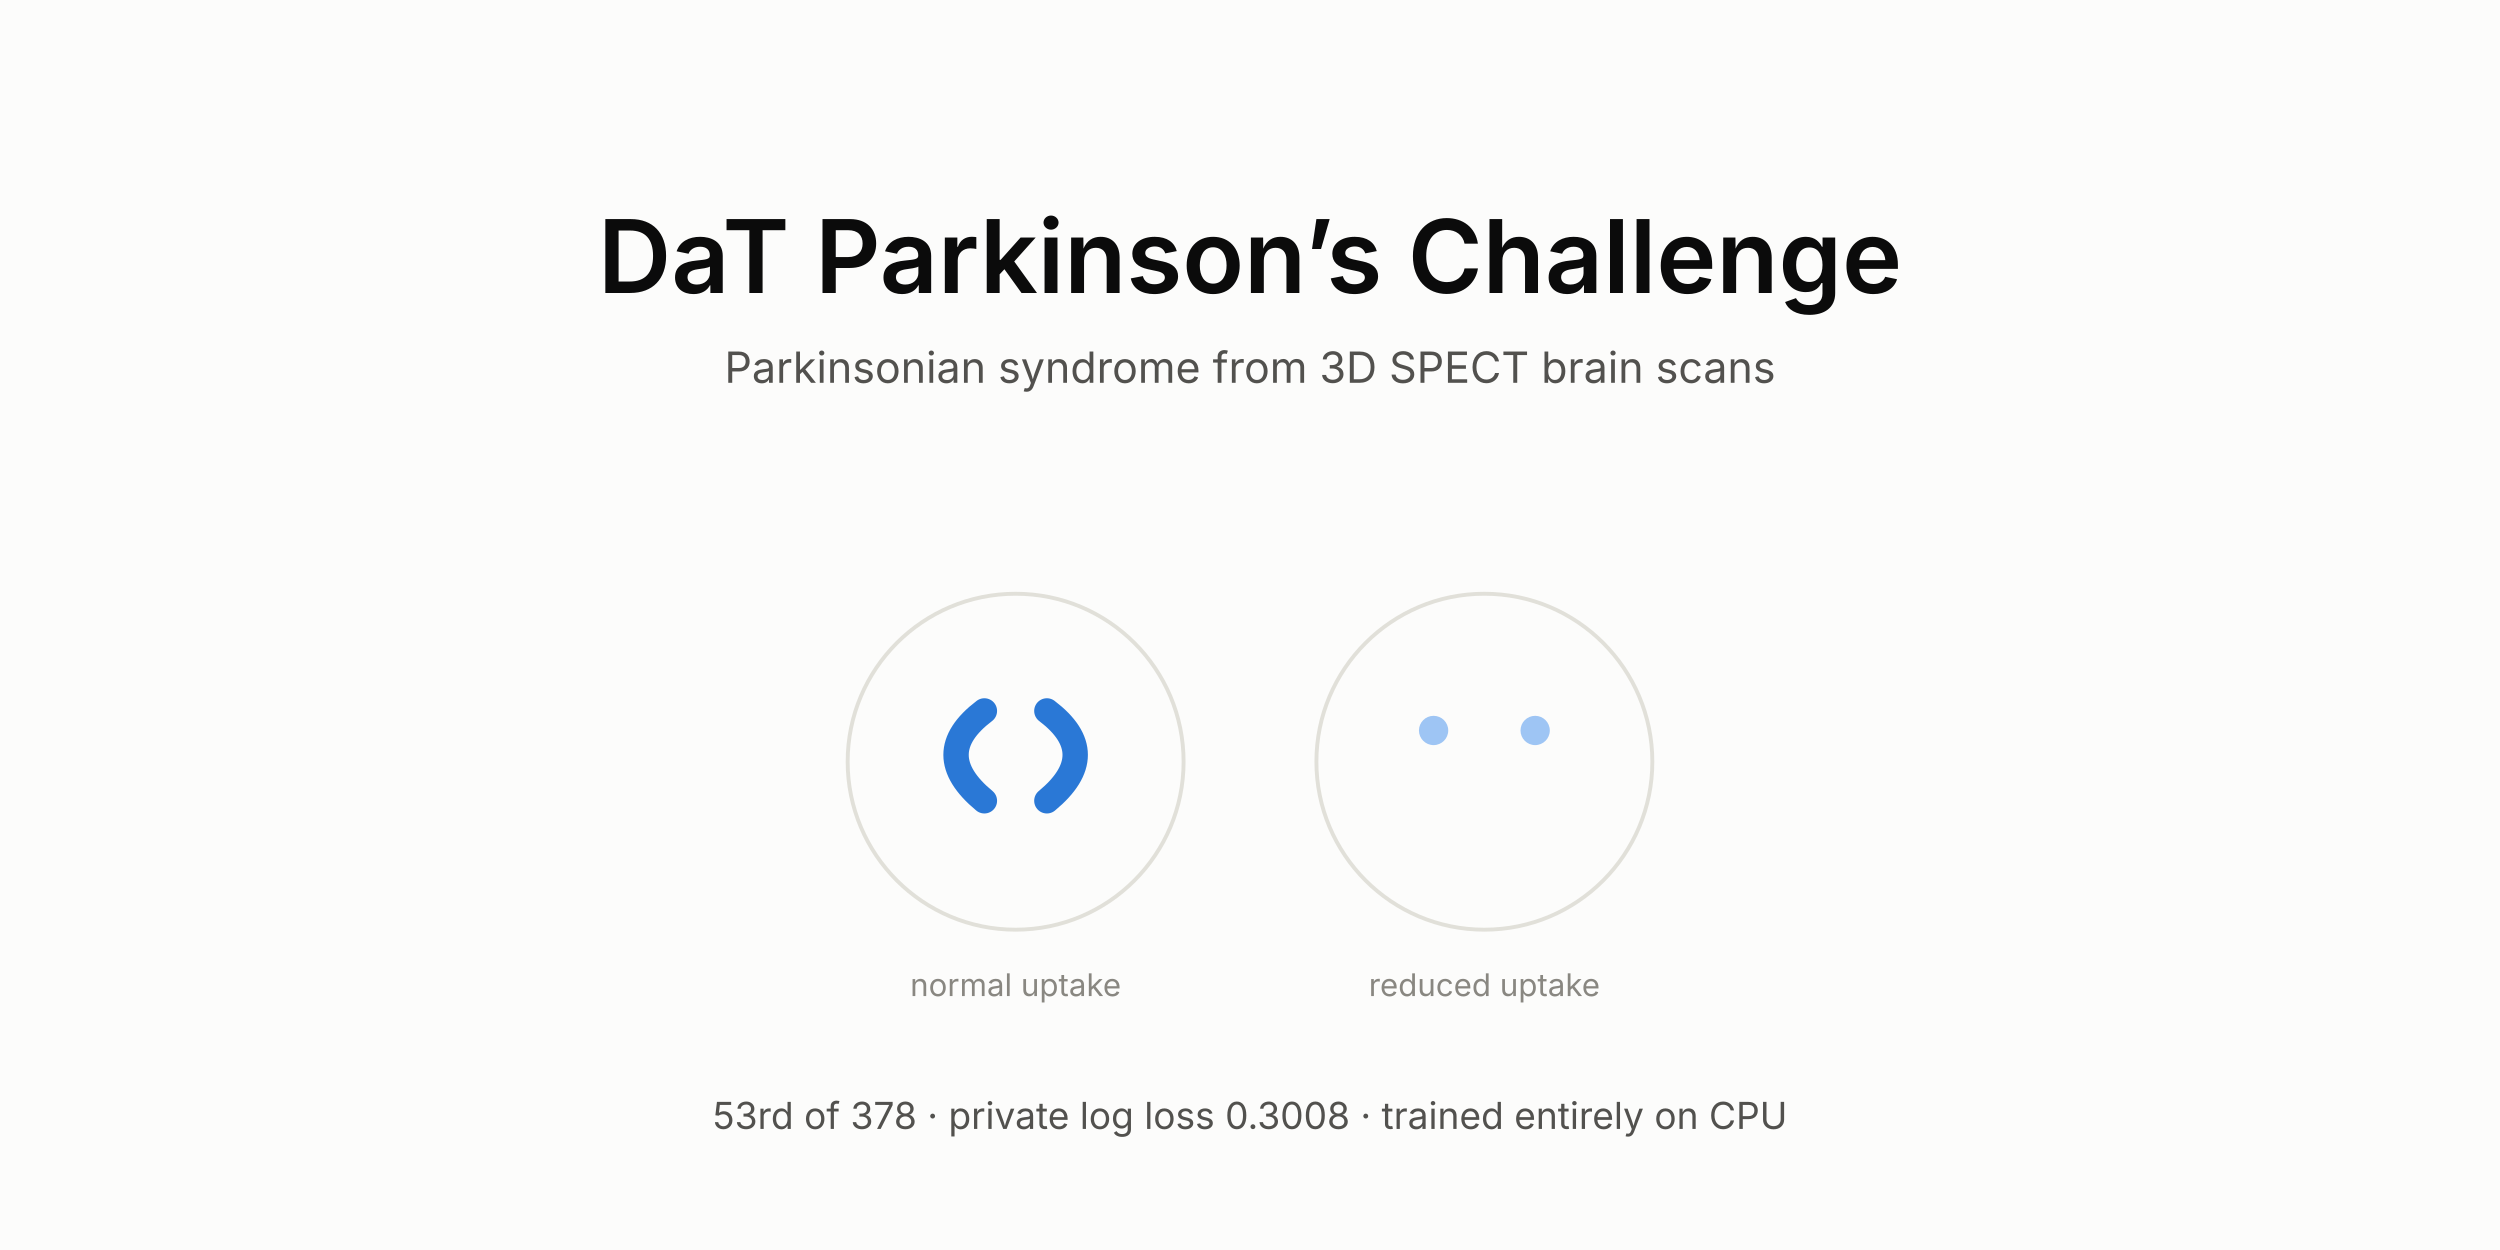
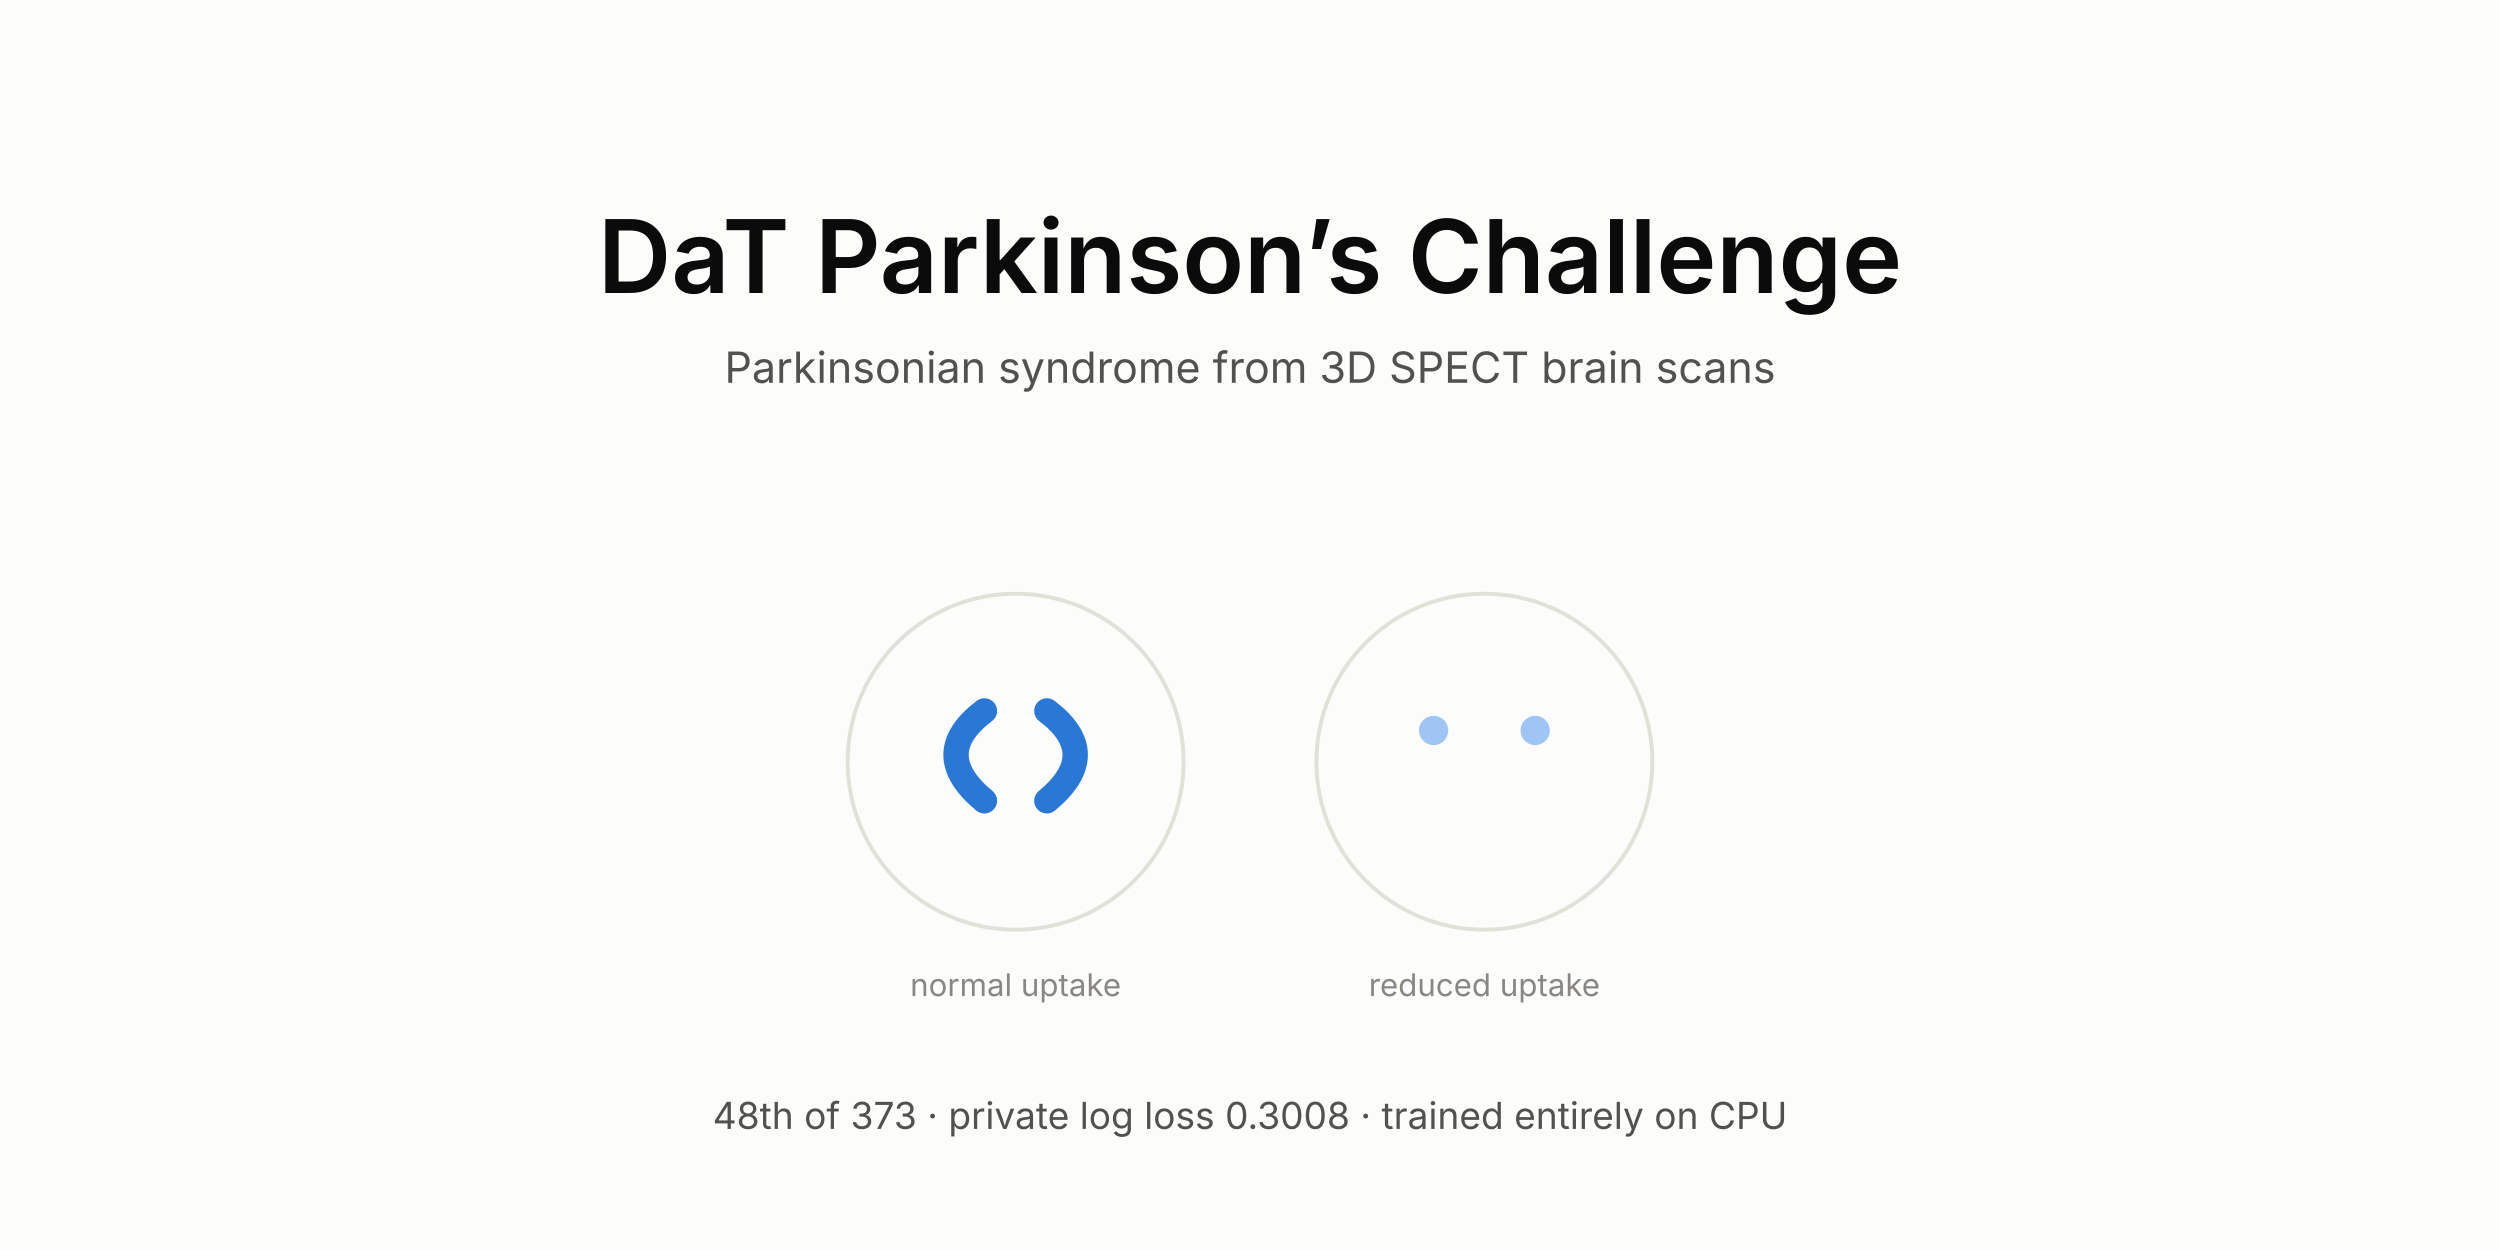
- <svg xmlns="http://www.w3.org/2000/svg" viewBox="0 0 1280 640" width="1280" height="640" font-family="system-ui, -apple-system, &quot;Segoe UI&quot;, sans-serif" role="img" aria-label="DaT Parkinson's Challenge, 53rd of 378.">
+ <svg xmlns="http://www.w3.org/2000/svg" viewBox="0 0 1280 640" width="1280" height="640" font-family="system-ui, -apple-system, &quot;Segoe UI&quot;, sans-serif" role="img" aria-label="DaT Parkinson's Challenge, 48th of 373.">
  <rect width="1280" height="640" fill="#fcfcfb" />
  <text x="640" y="150" font-size="52" font-weight="600" fill="#0b0b0b" text-anchor="middle">DaT Parkinson’s Challenge</text>
  <text x="640" y="196" font-size="22" fill="#52514e" text-anchor="middle">Parkinsonian syndrome from 3D SPECT brain scans</text>
  <circle cx="520" cy="390" r="86" fill="none" stroke="#e1e0d9" stroke-width="2" />
  <path d="M504,364 Q475,386 504,410" fill="none" stroke="#2a78d6" stroke-width="13" stroke-linecap="round" />
  <path d="M536,364 Q565,386 536,410" fill="none" stroke="#2a78d6" stroke-width="13" stroke-linecap="round" />
  <text x="520" y="510" font-size="16" fill="#898781" text-anchor="middle">normal uptake</text>
  <circle cx="760" cy="390" r="86" fill="none" stroke="#e1e0d9" stroke-width="2" />
  <circle cx="734" cy="374" r="7.5" fill="#9ec5f4" />
  <circle cx="786" cy="374" r="7.5" fill="#9ec5f4" />
  <text x="760" y="510" font-size="16" fill="#898781" text-anchor="middle">reduced uptake</text>
-   <text x="640" y="578" font-size="19" fill="#52514e" text-anchor="middle">53rd of 378 · private log loss 0.3008 · trained entirely on CPU</text>
+   <text x="640" y="578" font-size="19" fill="#52514e" text-anchor="middle">48th of 373 · private log loss 0.3008 · trained entirely on CPU</text>
</svg>
